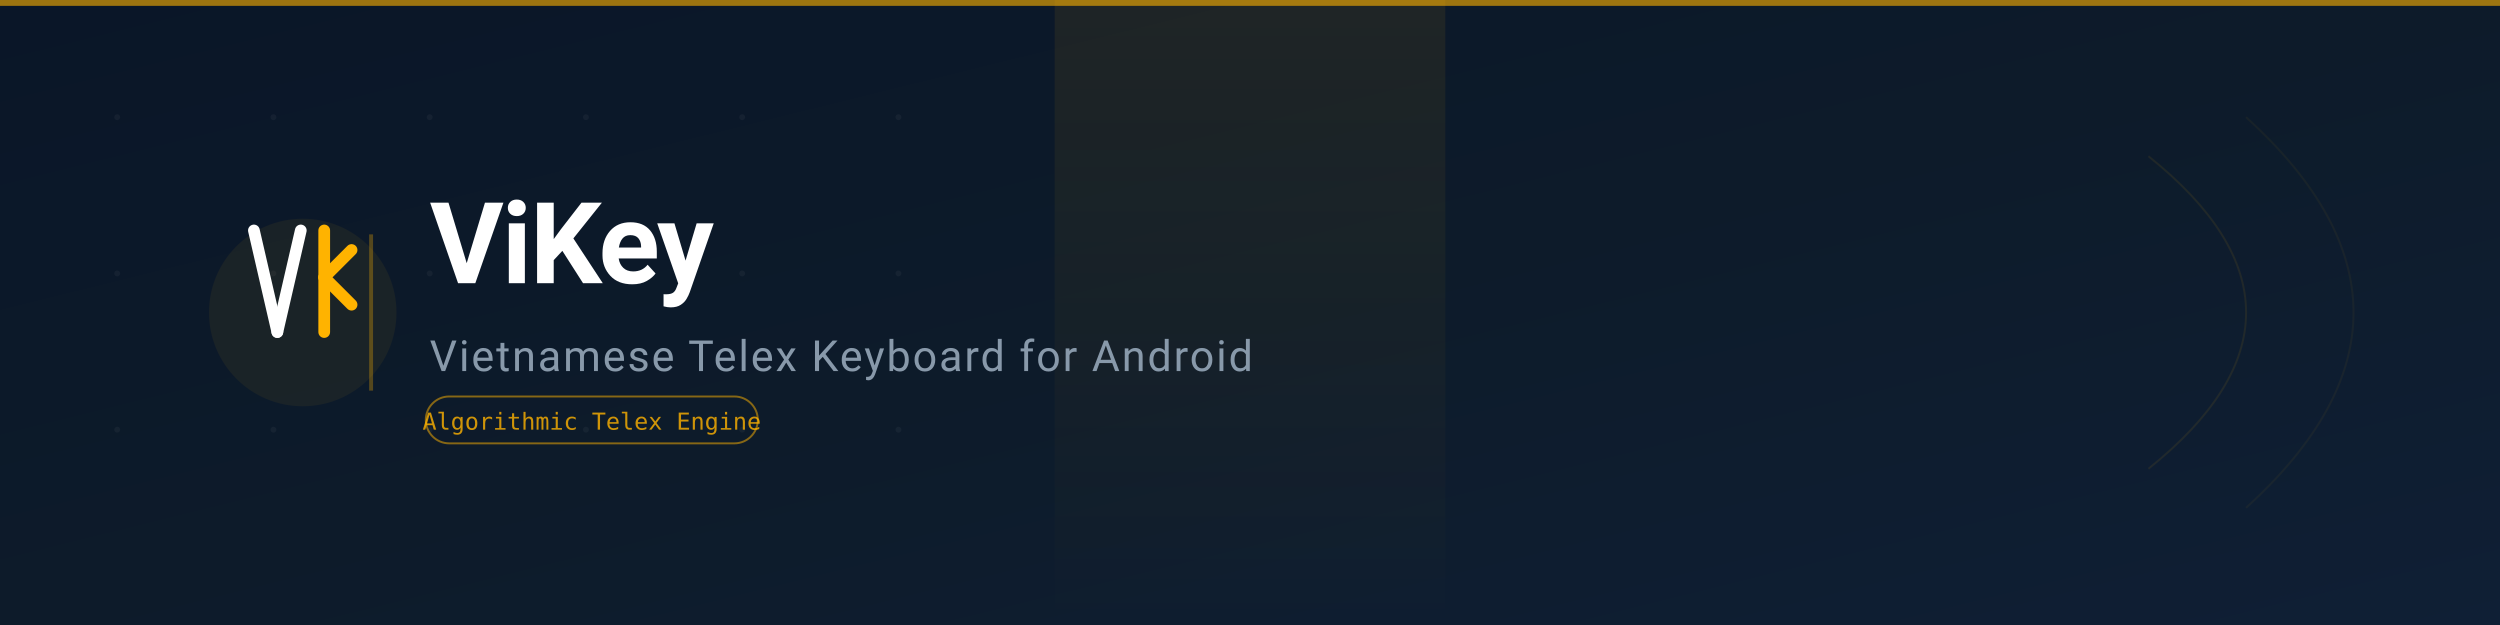
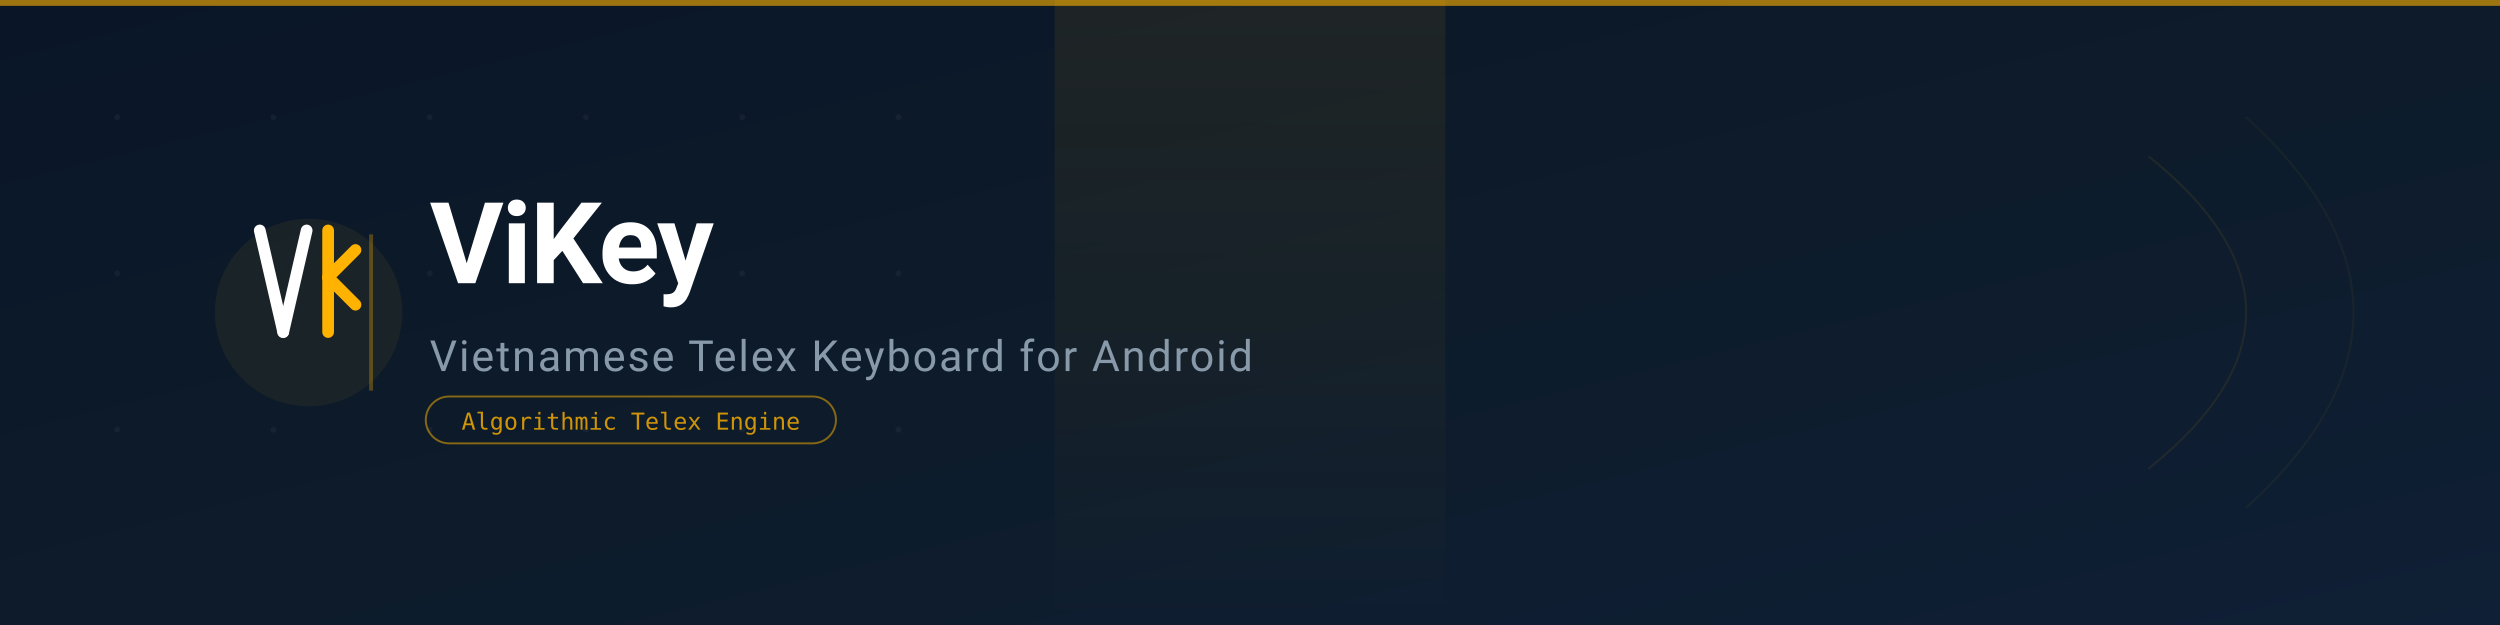
<svg xmlns="http://www.w3.org/2000/svg" viewBox="0 0 1280 320" width="1280" height="320">
  <defs>
    <linearGradient id="bg" x1="0" y1="0" x2="1" y2="1">
      <stop offset="0%" stop-color="#0A1628" />
      <stop offset="50%" stop-color="#0D1B2A" />
      <stop offset="100%" stop-color="#0F1F35" />
    </linearGradient>
    <linearGradient id="accent" x1="0" y1="0" x2="1" y2="0">
      <stop offset="0%" stop-color="#FFB300" stop-opacity="0.15" />
      <stop offset="100%" stop-color="#FFB300" stop-opacity="0" />
    </linearGradient>
    <linearGradient id="glow" x1="0" y1="0" x2="0" y2="1">
      <stop offset="0%" stop-color="#FFB300" stop-opacity="0.08" />
      <stop offset="100%" stop-color="#FFB300" stop-opacity="0" />
    </linearGradient>
  </defs>
  <rect width="1280" height="320" fill="url(#bg)" />
  <rect y="0" width="1280" height="3" fill="#FFB300" opacity="0.6" />
  <rect x="540" y="0" width="200" height="320" fill="url(#glow)" />
  <g opacity="0.04" fill="#FFFFFF">
    <circle cx="60" cy="60" r="1.5" />
    <circle cx="140" cy="60" r="1.5" />
    <circle cx="220" cy="60" r="1.5" />
    <circle cx="300" cy="60" r="1.5" />
    <circle cx="380" cy="60" r="1.5" />
    <circle cx="460" cy="60" r="1.5" />
    <circle cx="60" cy="140" r="1.5" />
    <circle cx="140" cy="140" r="1.5" />
    <circle cx="220" cy="140" r="1.5" />
    <circle cx="300" cy="140" r="1.5" />
    <circle cx="380" cy="140" r="1.5" />
    <circle cx="460" cy="140" r="1.5" />
    <circle cx="60" cy="220" r="1.5" />
    <circle cx="140" cy="220" r="1.5" />
    <circle cx="220" cy="220" r="1.5" />
    <circle cx="300" cy="220" r="1.5" />
    <circle cx="380" cy="220" r="1.5" />
    <circle cx="460" cy="220" r="1.5" />
  </g>
  <g transform="translate(100, 160)">
-     <circle cx="55" cy="0" r="48" fill="#FFB300" opacity="0.06" />
-     <path d="M30,-42 L42,10 L42,10" stroke="#FFFFFF" stroke-width="6" stroke-linecap="round" fill="none" />
-     <path d="M42,10 L54,-42" stroke="#FFFFFF" stroke-width="6" stroke-linecap="round" fill="none" />
-     <path d="M66,-42 L66,10" stroke="#FFB300" stroke-width="6" stroke-linecap="round" fill="none" />
-     <path d="M66,-18 L80,-32" stroke="#FFB300" stroke-width="6" stroke-linecap="round" fill="none" />
-     <path d="M66,-18 L80,-4" stroke="#FFB300" stroke-width="6" stroke-linecap="round" fill="none" />
+     <circle cx="58" cy="0" r="48" fill="#FFB300" opacity="0.06" />
+     <path d="M33,-42 L45,10 L45,10" stroke="#FFFFFF" stroke-width="6" stroke-linecap="round" fill="none" />
+     <path d="M45,10 L57,-42" stroke="#FFFFFF" stroke-width="6" stroke-linecap="round" fill="none" />
+     <path d="M68,-42 L68,10" stroke="#FFB300" stroke-width="6" stroke-linecap="round" fill="none" />
+     <path d="M68,-18 L82,-32" stroke="#FFB300" stroke-width="6" stroke-linecap="round" fill="none" />
+     <path d="M68,-18 L82,-4" stroke="#FFB300" stroke-width="6" stroke-linecap="round" fill="none" />
  </g>
  <line x1="190" y1="120" x2="190" y2="200" stroke="#FFB300" stroke-width="2" opacity="0.3" />
  <text x="220" y="145" font-family="system-ui, -apple-system, 'Segoe UI', Roboto, sans-serif" font-size="58" font-weight="700" fill="#FFFFFF" letter-spacing="-1">ViKey</text>
  <text x="220" y="190" font-family="system-ui, -apple-system, 'Segoe UI', Roboto, sans-serif" font-size="22" font-weight="400" fill="#8899AA" letter-spacing="1">Vietnamese Telex Keyboard for Android</text>
  <g transform="translate(220, 215)">
-     <rect x="-2" y="-12" width="170" height="24" rx="12" fill="none" stroke="#FFB300" stroke-width="1" opacity="0.5" />
-     <text x="83" y="5" font-family="monospace" font-size="12" fill="#FFB300" text-anchor="middle" opacity="0.8">Algorithmic Telex Engine</text>
+     <rect x="-2" y="-12" width="210" height="24" rx="12" fill="none" stroke="#FFB300" stroke-width="1" opacity="0.5" />
+     <text x="103" y="5" font-family="monospace" font-size="12" fill="#FFB300" text-anchor="middle" opacity="0.8">Algorithmic Telex Engine</text>
  </g>
  <path d="M1100,80 Q1200,160 1100,240" stroke="#FFB300" stroke-width="1" fill="none" opacity="0.08" />
  <path d="M1150,60 Q1260,160 1150,260" stroke="#FFB300" stroke-width="1" fill="none" opacity="0.05" />
</svg>
